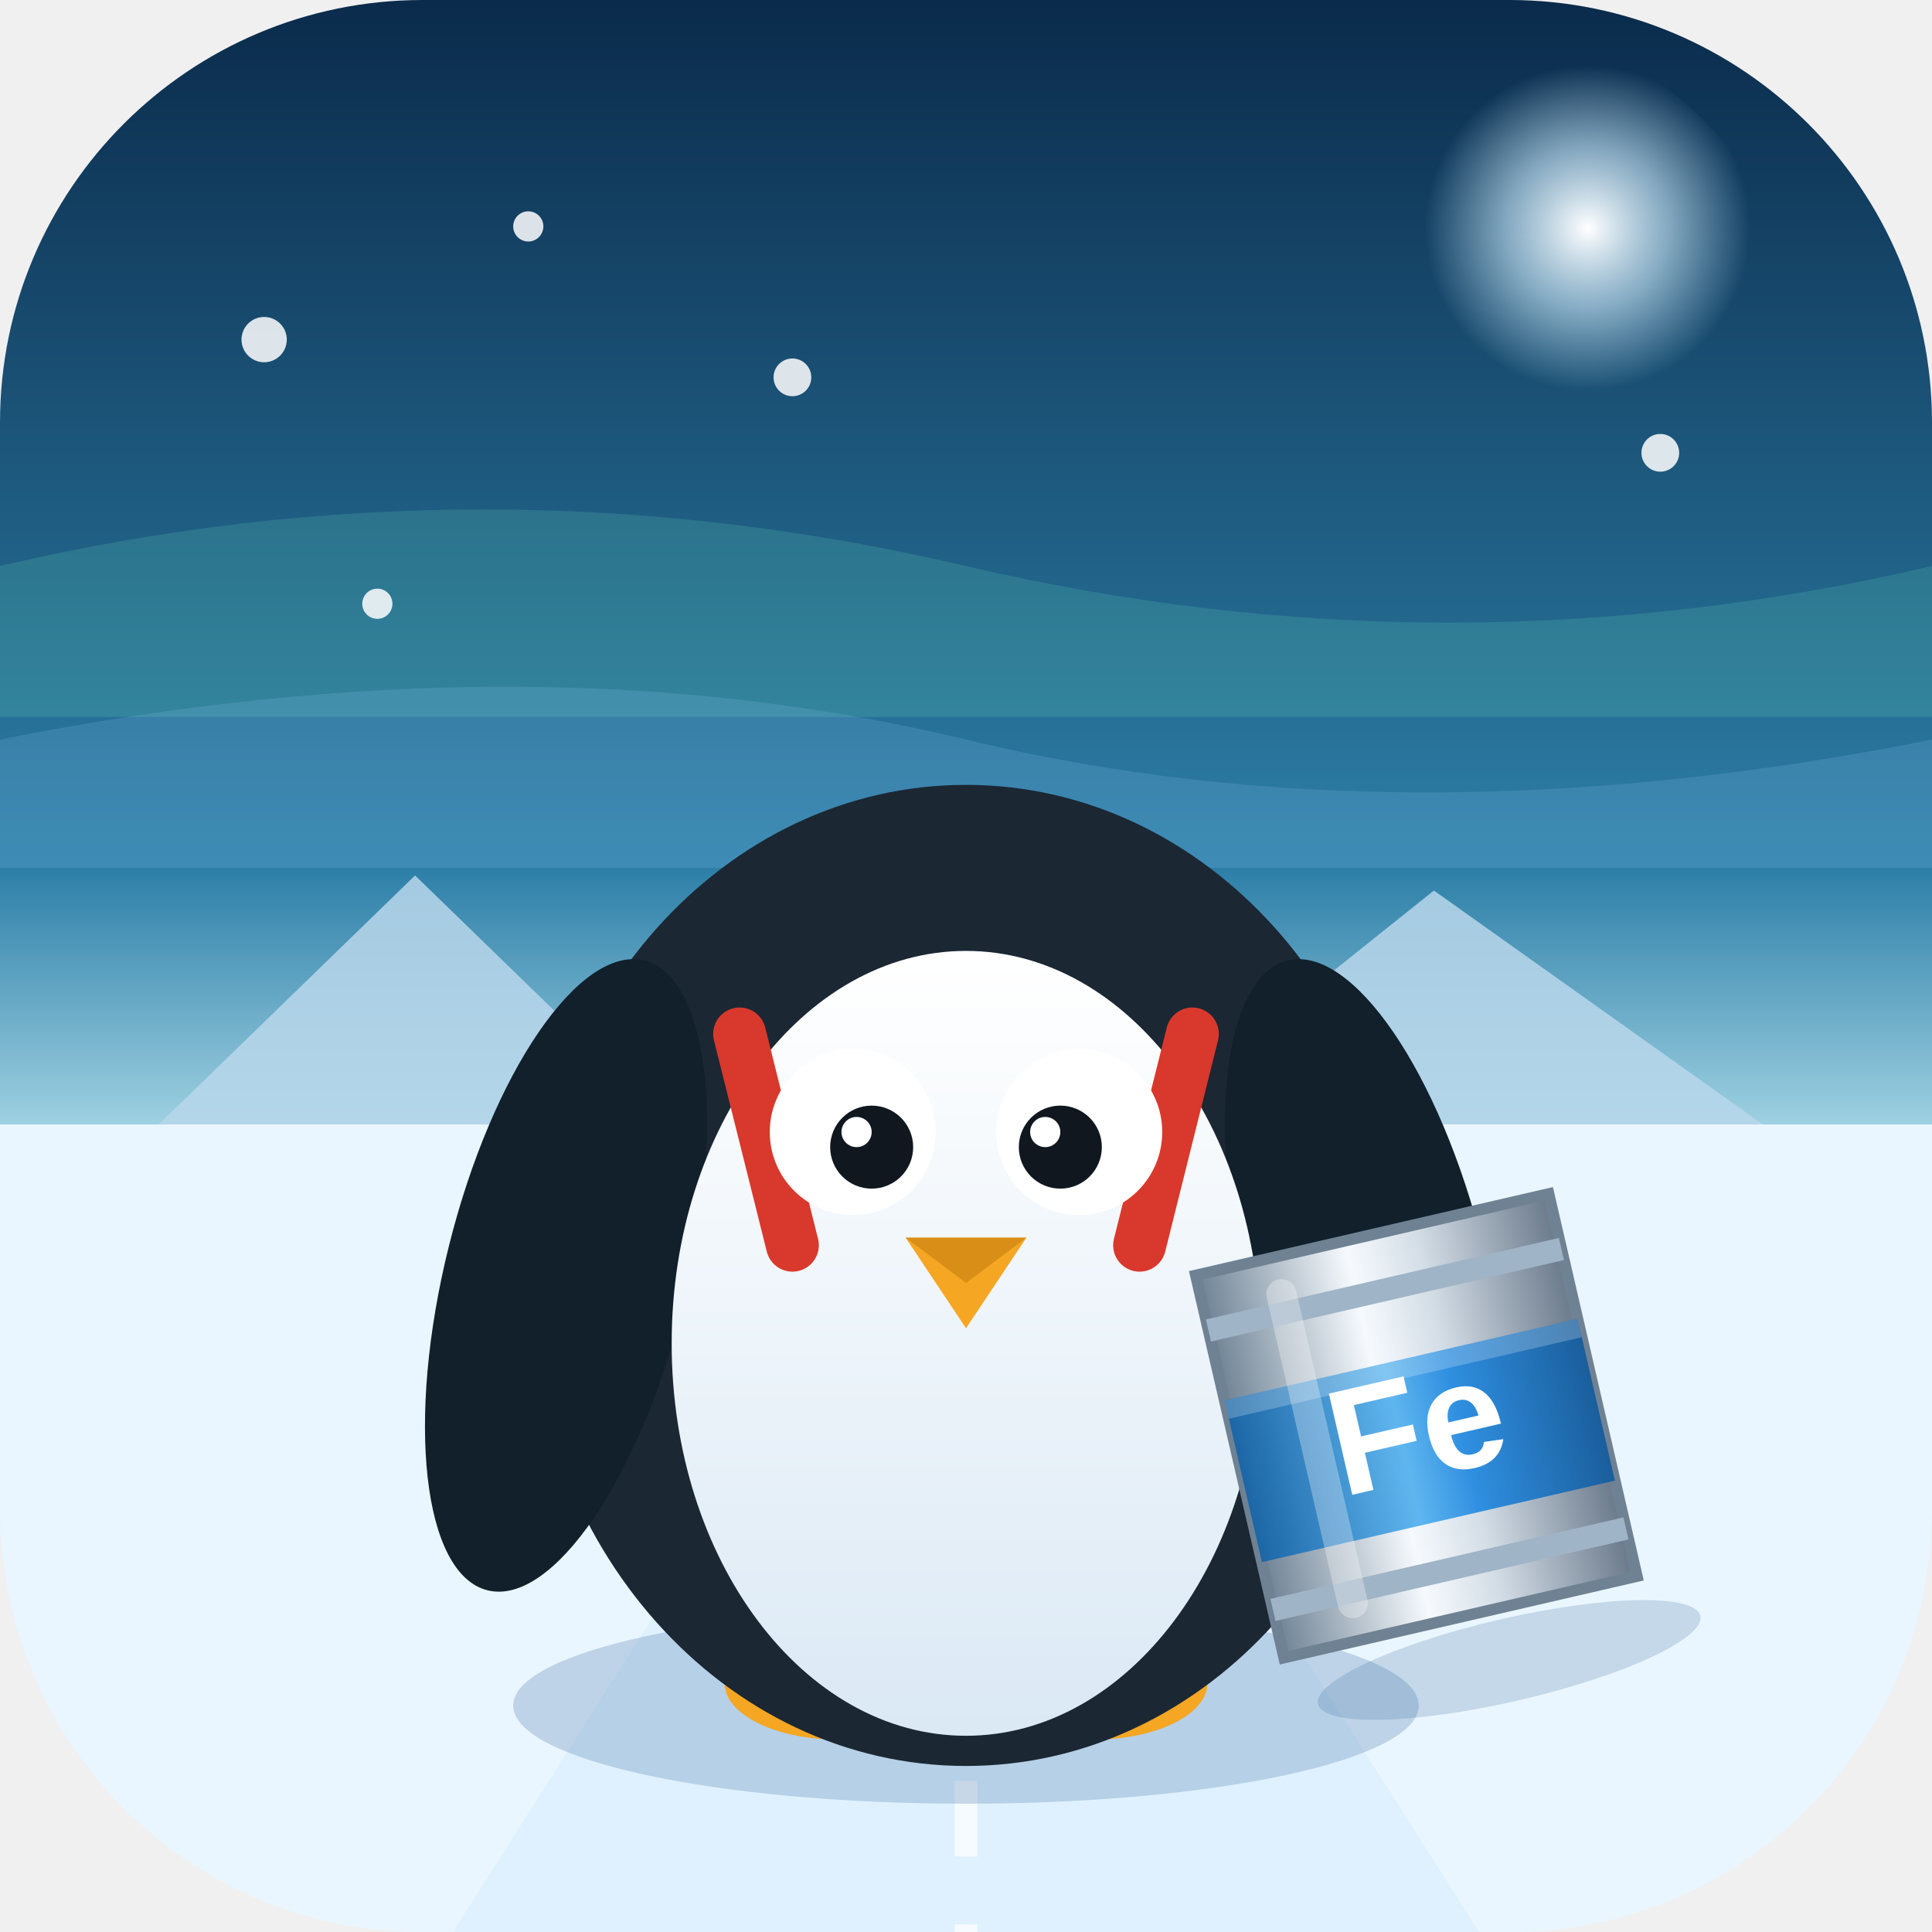
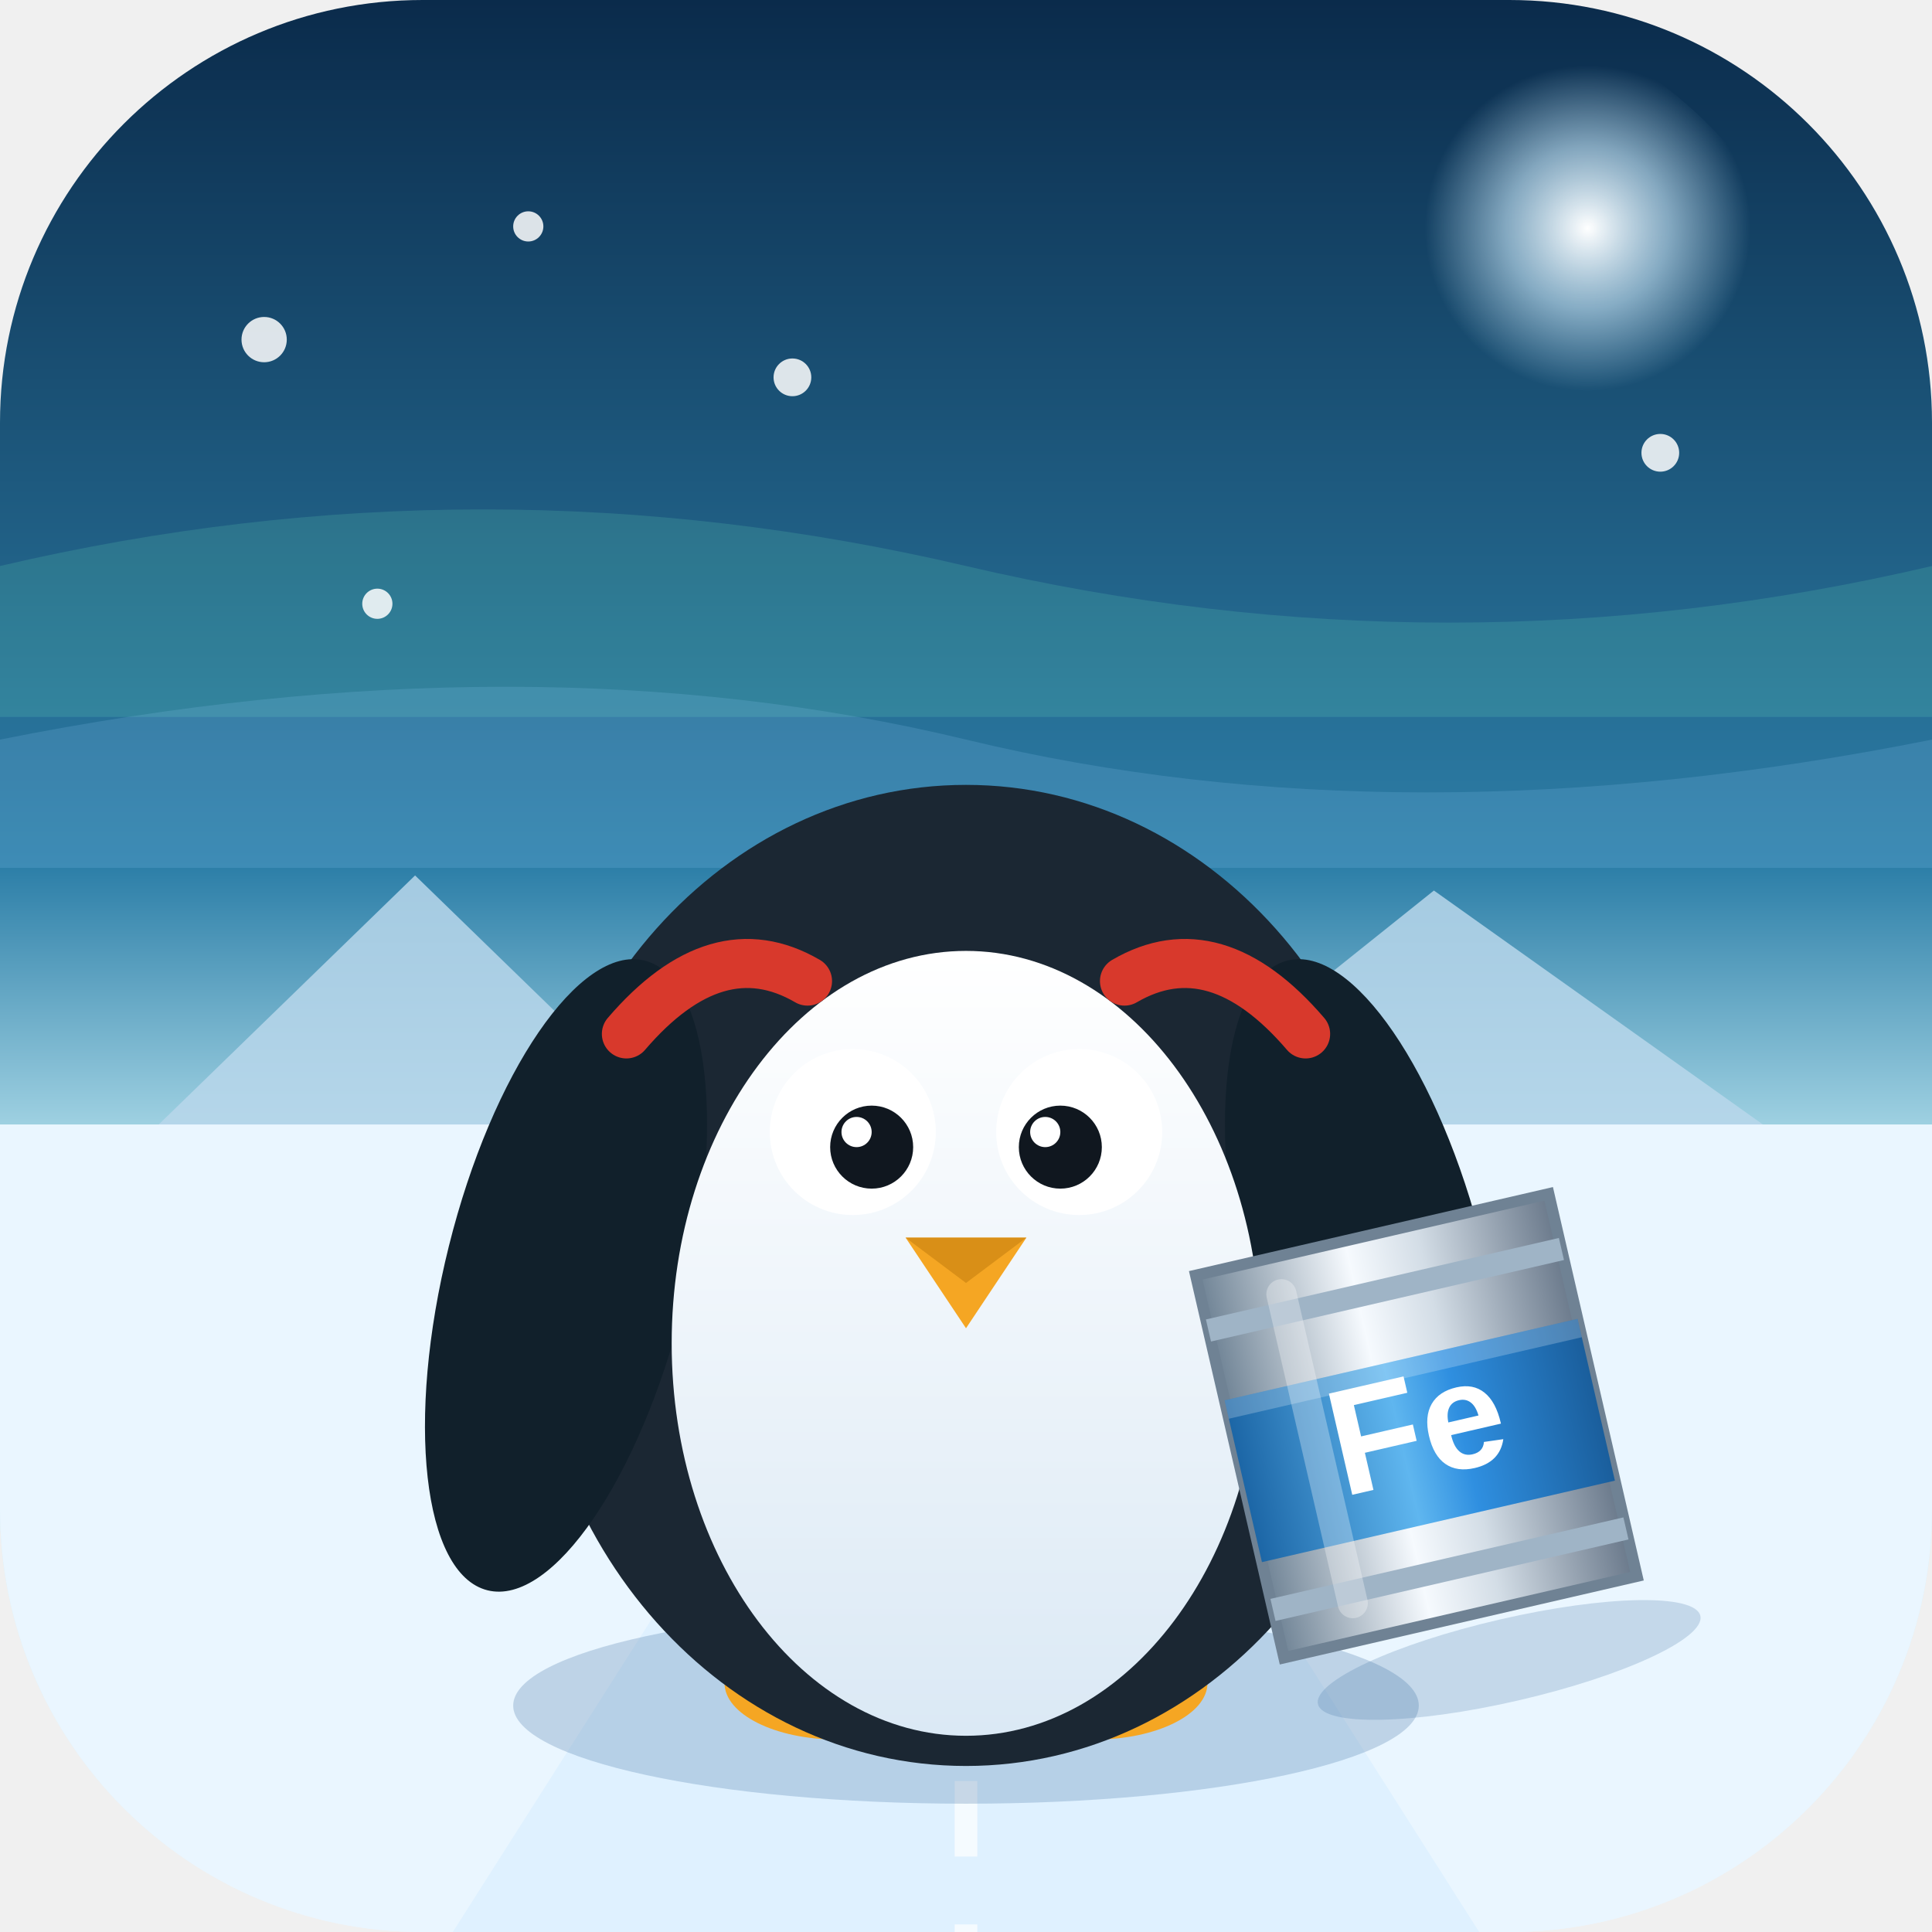
<svg xmlns="http://www.w3.org/2000/svg" width="512" height="512" viewBox="0 0 512 512">
  <defs>
    <linearGradient id="sky" x1="0" y1="0" x2="0" y2="1">
      <stop offset="0" stop-color="#0a2a4a" />
      <stop offset="0.45" stop-color="#2d7fa8" />
      <stop offset="0.62" stop-color="#bfe8f2" />
      <stop offset="1" stop-color="#eaf6ff" />
    </linearGradient>
    <radialGradient id="sun" cx="0.72" cy="0.26" r="0.18">
      <stop offset="0" stop-color="#ffffff" />
      <stop offset="0.5" stop-color="#cfeeff" stop-opacity="0.6" />
      <stop offset="1" stop-color="#cfeeff" stop-opacity="0" />
    </radialGradient>
    <linearGradient id="belly" x1="0" y1="0" x2="0" y2="1">
      <stop offset="0" stop-color="#ffffff" />
      <stop offset="1" stop-color="#dbe9f5" />
    </linearGradient>
    <linearGradient id="tinBody" x1="0" y1="0" x2="1" y2="0">
      <stop offset="0" stop-color="#6f8395" />
      <stop offset="0.42" stop-color="#f6fafe" />
      <stop offset="0.62" stop-color="#d3dde6" />
      <stop offset="1" stop-color="#69788a" />
    </linearGradient>
    <linearGradient id="labelBlue" x1="0" y1="0" x2="1" y2="0">
      <stop offset="0" stop-color="#1c66a6" />
      <stop offset="0.45" stop-color="#5fb6ef" />
      <stop offset="0.62" stop-color="#2f8fe0" />
      <stop offset="1" stop-color="#1a5e9c" />
    </linearGradient>
    <clipPath id="round">
      <rect x="0" y="0" width="512" height="512" rx="112" ry="112" />
    </clipPath>
  </defs>
  <g clip-path="url(#round)">
    <rect width="512" height="512" fill="url(#sky)" />
    <circle cx="368" cy="118" r="120" fill="url(#sun)" />
    <path d="M0 150 Q128 120 256 150 T512 150 V190 H0 Z" fill="#7affc8" opacity="0.14" />
    <path d="M0 196 Q140 168 256 196 T512 196 V230 H0 Z" fill="#9cd2ff" opacity="0.16" />
    <g fill="#b8d7eb" opacity="0.85">
      <polygon points="40,300 110,232 180,300" />
      <polygon points="150,300 230,250 310,300" />
      <polygon points="300,300 380,236 470,300" />
    </g>
    <rect x="0" y="298" width="512" height="214" fill="#eaf6ff" />
    <path d="M256 298 L120 512 H392 Z" fill="#dff1ff" />
    <line x1="256" y1="320" x2="256" y2="512" stroke="#ffffff" stroke-width="6" stroke-dasharray="20 18" opacity="0.7" />
    <g>
      <ellipse cx="256" cy="452" rx="120" ry="26" fill="#3a6da0" opacity="0.25" />
      <ellipse cx="222" cy="446" rx="30" ry="15" fill="#f5a623" />
      <ellipse cx="290" cy="446" rx="30" ry="15" fill="#f5a623" />
      <ellipse cx="256" cy="338" rx="116" ry="130" fill="#1b2733" />
      <ellipse cx="150" cy="338" rx="32" ry="86" fill="#11202b" transform="rotate(14 150 338)" />
      <ellipse cx="362" cy="338" rx="32" ry="86" fill="#11202b" transform="rotate(-14 362 338)" />
      <ellipse cx="256" cy="356" rx="78" ry="104" fill="url(#belly)" />
-       <path d="M196 274 L210 330" stroke="#d8392c" stroke-width="14" fill="none" stroke-linecap="round" />
-       <path d="M316 274 L302 330" stroke="#d8392c" stroke-width="14" fill="none" stroke-linecap="round" />
+       <path d="M166 274 Q190 246 214 260" stroke="#d8392c" stroke-width="13" fill="none" stroke-linecap="round" />
+       <path d="M346 274 Q322 246 298 260" stroke="#d8392c" stroke-width="13" fill="none" stroke-linecap="round" />
      <circle cx="226" cy="300" r="22" fill="#ffffff" />
      <circle cx="286" cy="300" r="22" fill="#ffffff" />
      <circle cx="231" cy="304" r="11" fill="#10171f" />
      <circle cx="281" cy="304" r="11" fill="#10171f" />
      <circle cx="227" cy="300" r="4" fill="#ffffff" />
      <circle cx="277" cy="300" r="4" fill="#ffffff" />
      <polygon points="240,328 272,328 256,352" fill="#f5a623" />
      <polygon points="240,328 272,328 256,340" fill="#d98f17" />
    </g>
    <g transform="translate(374,372) rotate(-13)">
      <ellipse cx="10" cy="72" rx="52" ry="11" fill="#3a6da0" opacity="0.22" />
      <rect x="-48" y="-46" width="96" height="104" fill="url(#tinBody)" stroke="#6f8294" stroke-width="3" />
      <rect x="-48" y="-34" width="96" height="6" fill="#9fb4c6" />
      <rect x="-48" y="42" width="96" height="6" fill="#9fb4c6" />
      <rect x="-48" y="-12" width="96" height="44" fill="url(#labelBlue)" />
      <rect x="-48" y="-12" width="96" height="5" fill="#ffffff" opacity="0.22" />
      <text x="0" y="20" text-anchor="middle" font-family="Arial, sans-serif" font-size="40" font-weight="bold" fill="#ffffff">Fe</text>
      <rect x="-31" y="-40" width="8" height="92" rx="4" fill="#ffffff" opacity="0.3" />
    </g>
    <g fill="#ffffff" opacity="0.85">
      <circle cx="70" cy="90" r="6" />
      <circle cx="140" cy="60" r="4" />
      <circle cx="210" cy="100" r="5" />
      <circle cx="100" cy="160" r="4" />
      <circle cx="440" cy="120" r="5" />
    </g>
  </g>
</svg>
